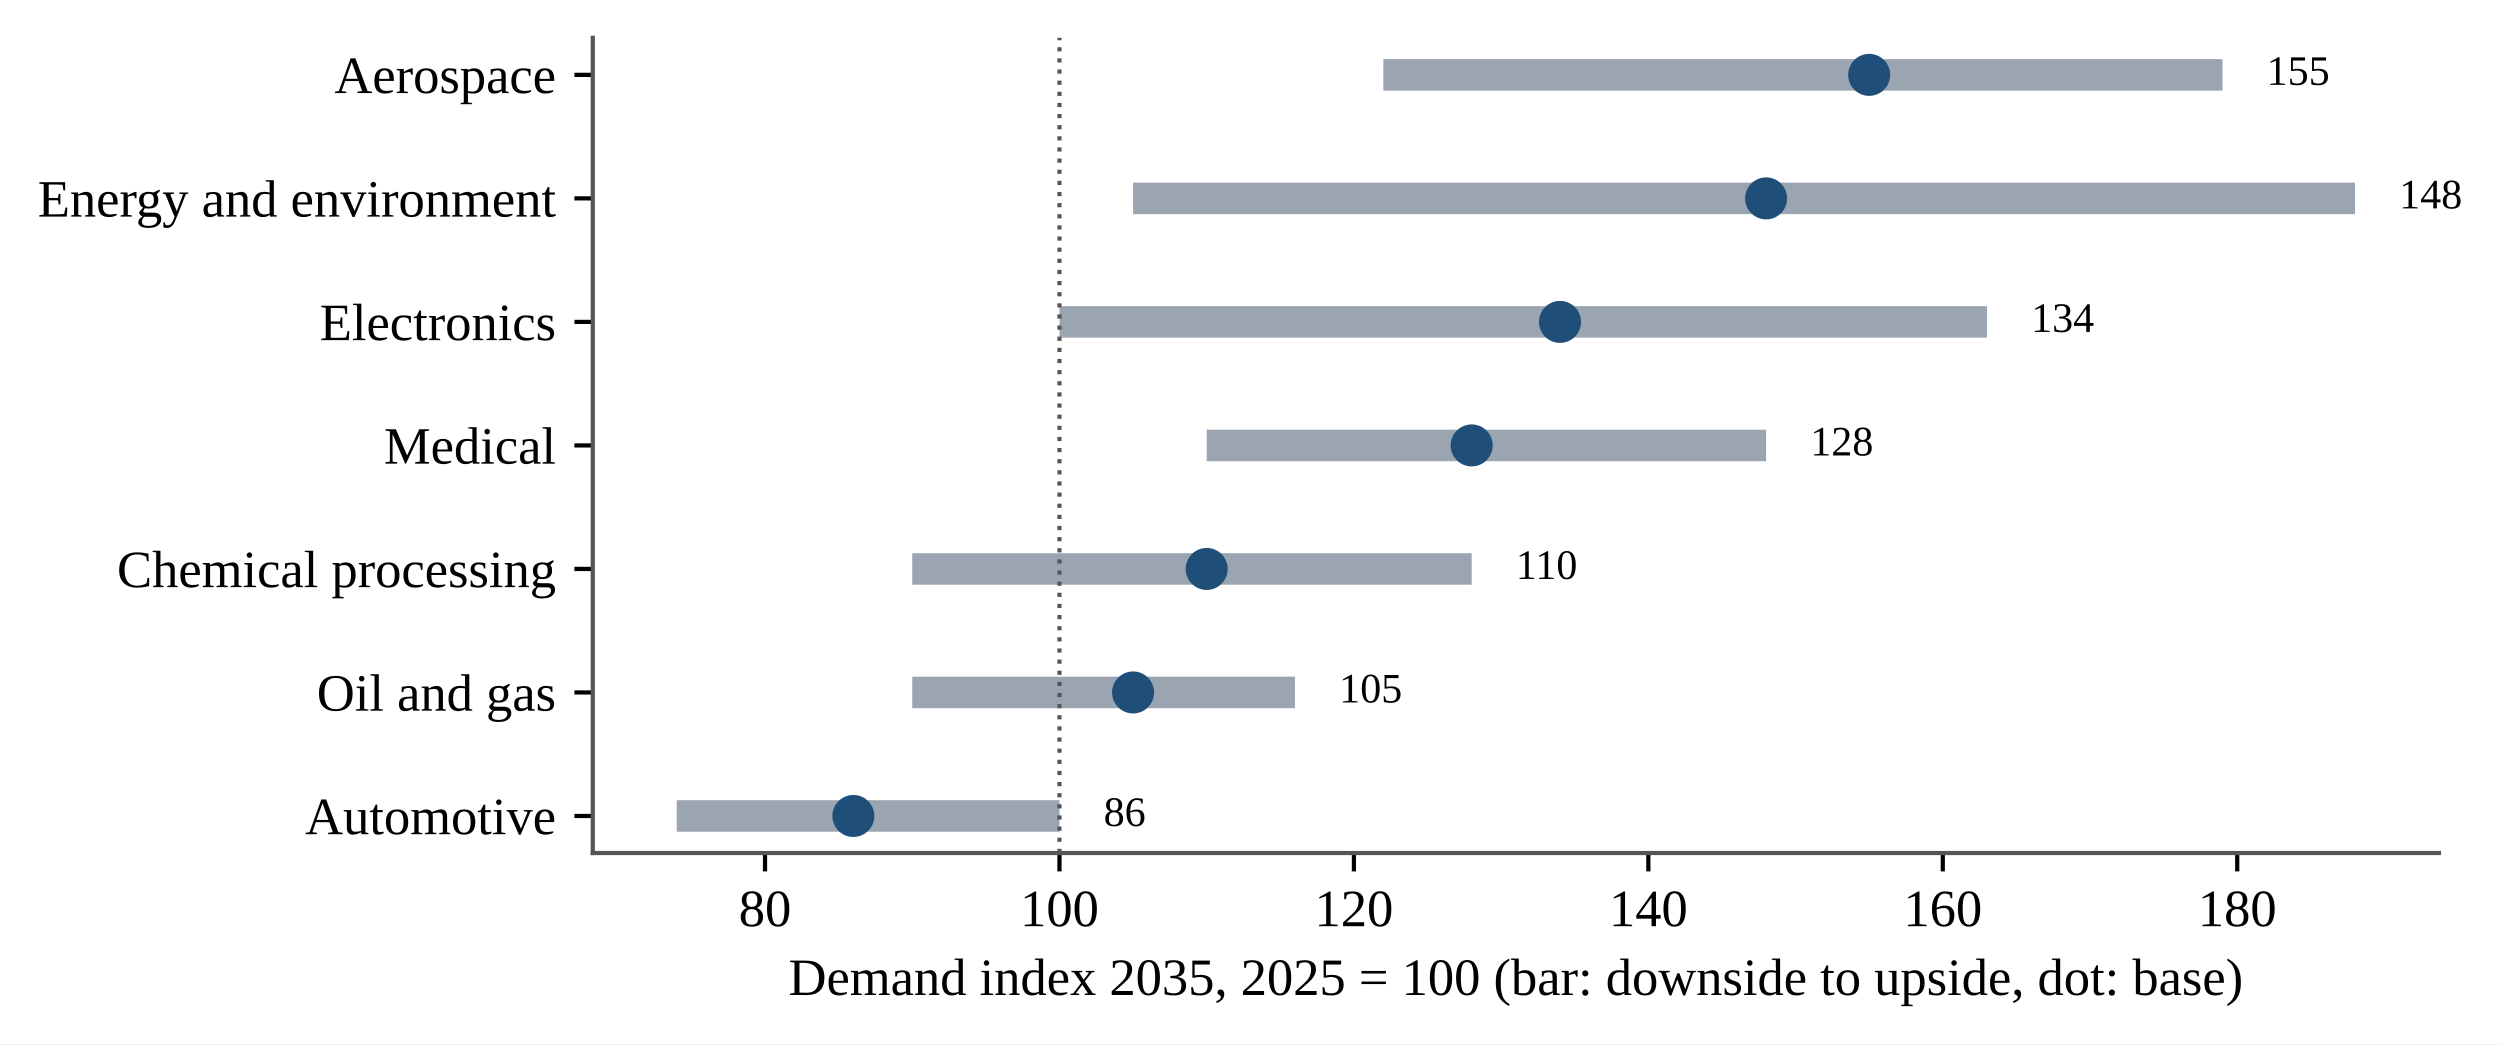
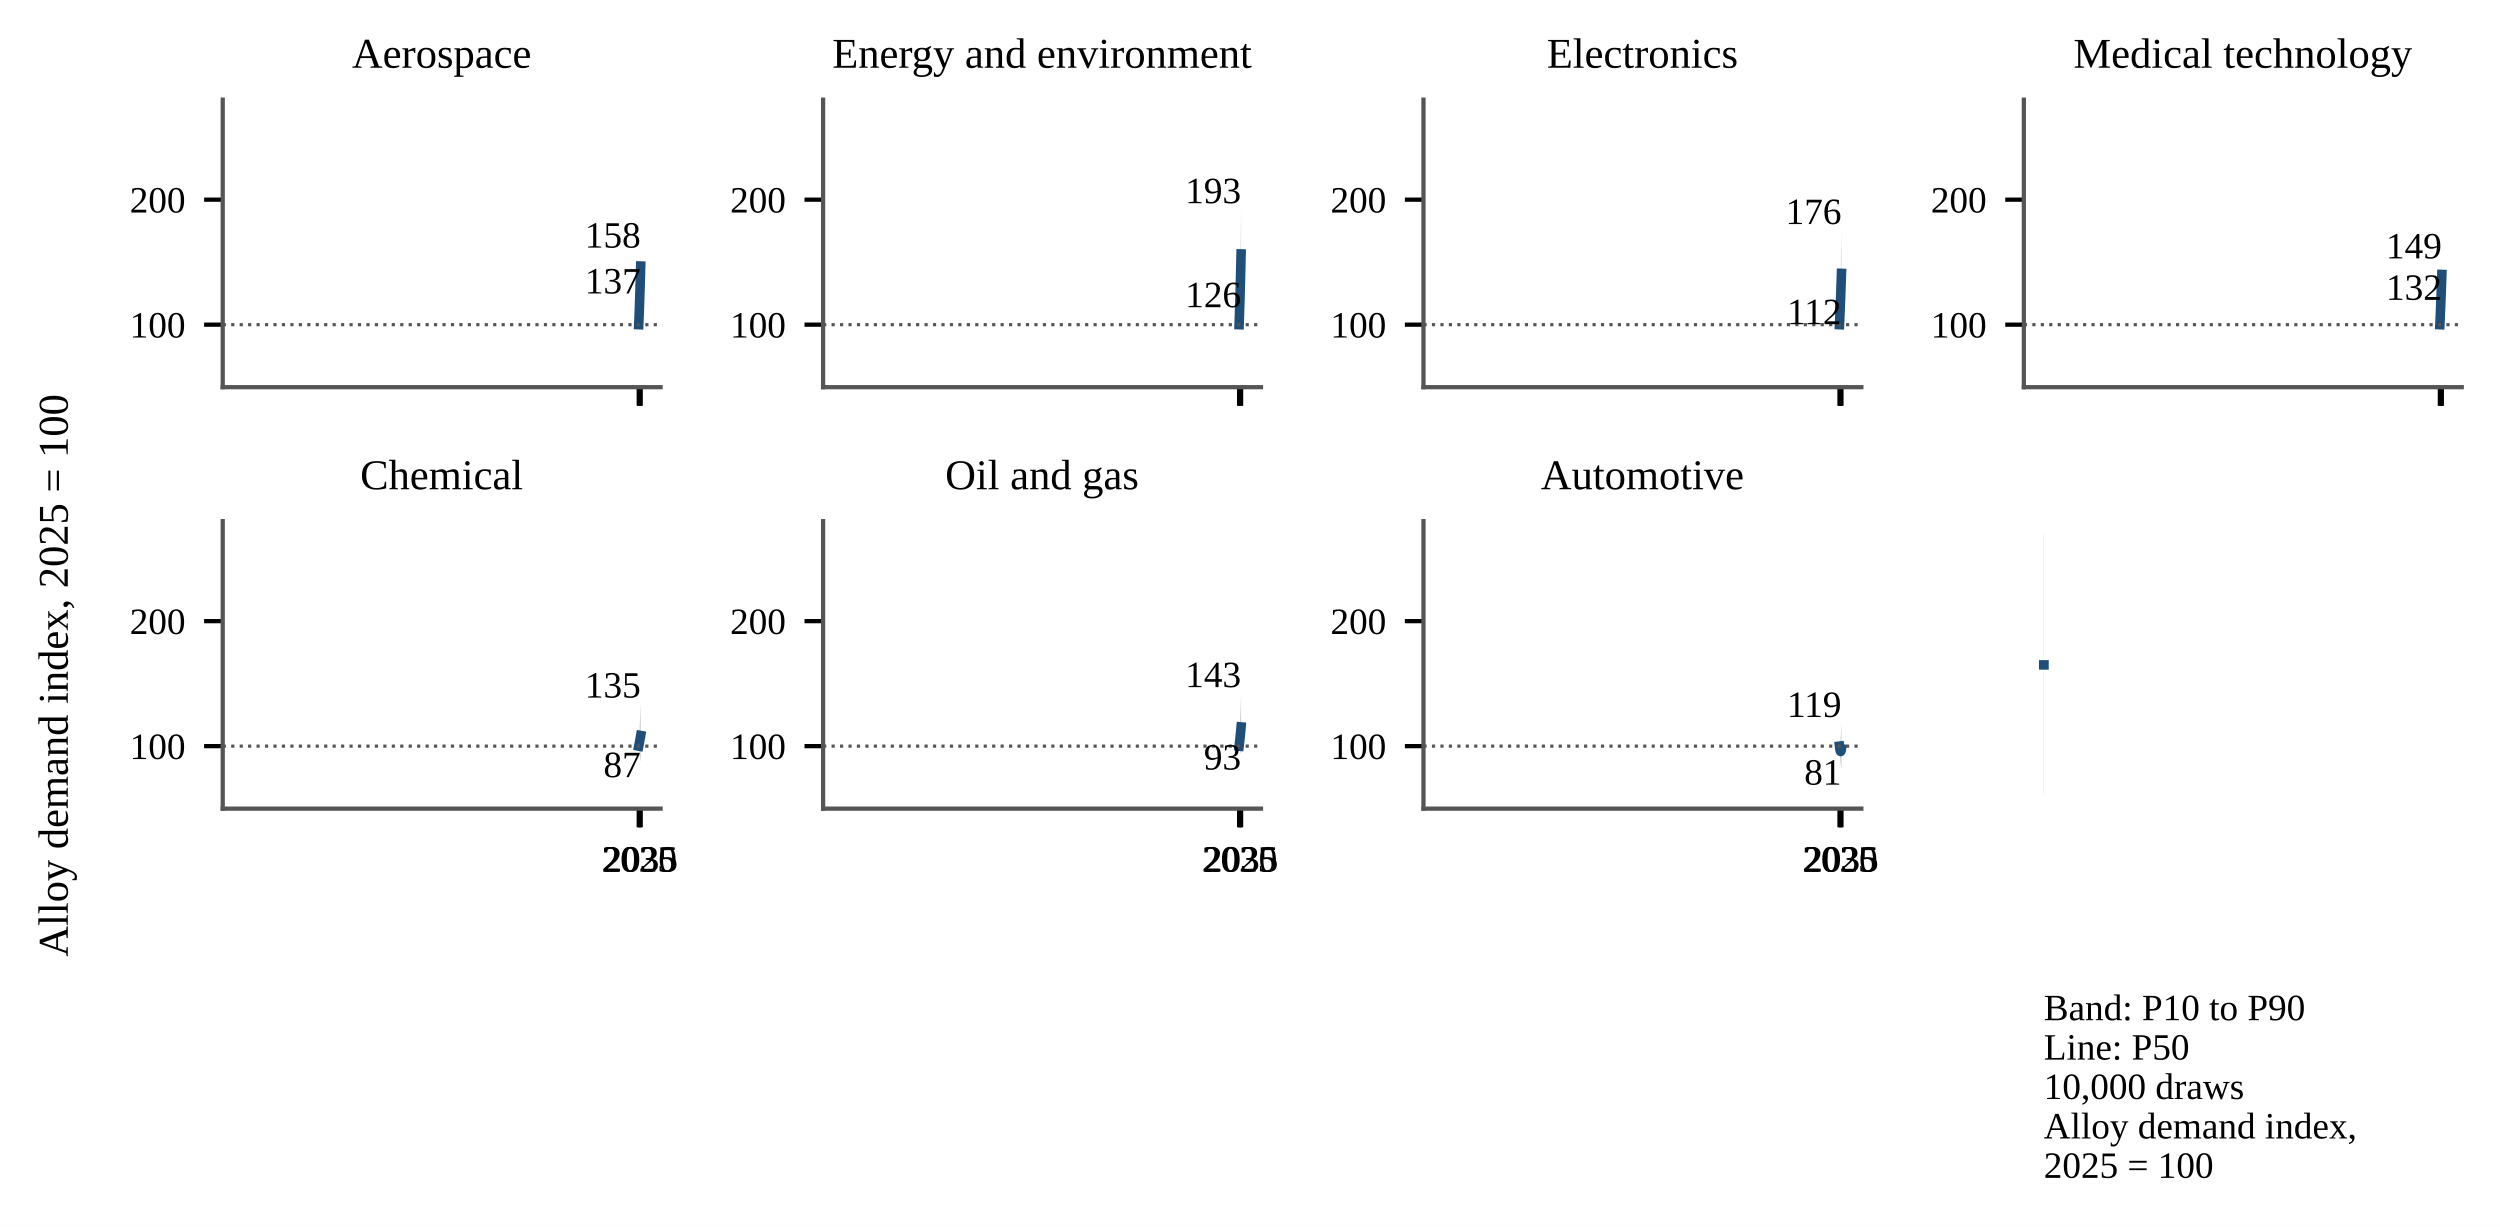
- <svg xmlns="http://www.w3.org/2000/svg" xmlns:xlink="http://www.w3.org/1999/xlink" width="476.048pt" height="198.821pt" viewBox="0 0 476.048 198.821" version="1.1">
+ <svg xmlns="http://www.w3.org/2000/svg" xmlns:xlink="http://www.w3.org/1999/xlink" width="470.376pt" height="230.85pt" viewBox="0 0 470.376 230.85" version="1.1">
  <defs>
    <style type="text/css">*{stroke-linejoin: round; stroke-linecap: butt}</style>
  </defs>
  <g id="figure_1">
    <g id="patch_1">
-       <path d="M 0 198.821  L 476.048 198.821  L 476.048 -0  L 0 -0  z " style="fill: #ffffff" />
+       <path d="M 0 230.85  L 470.376 230.85  L 470.376 0  L 0 0  z " style="fill: #ffffff" />
    </g>
    <g id="axes_1">
      <g id="patch_2">
-         <path d="M 112.877 162.432  L 464.417 162.432  L 464.417 7.2  L 112.877 7.2  z " style="fill: #ffffff" />
+         <path d="M 41.906 72.847  L 124.292 72.847  L 124.292 18.751  L 41.906 18.751  z " style="fill: #ffffff" />
+       </g>
+       <g id="FillBetweenPolyCollection_1">
+         <defs>
+           <path id="mf7477048a0" d="M 120.179 -169.763  L 120.179 -169.763  L 120.216 -170.51  L 120.253 -171.283  L 120.29 -172.081  L 120.327 -172.904  L 120.363 -173.755  L 120.4 -174.635  L 120.437 -175.544  L 120.474 -176.482  L 120.511 -177.453  L 120.547 -178.457  L 120.547 -183.319  L 120.547 -183.319  L 120.511 -181.66  L 120.474 -180.072  L 120.437 -178.562  L 120.4 -177.121  L 120.363 -175.746  L 120.327 -174.434  L 120.29 -173.183  L 120.253 -171.989  L 120.216 -170.85  L 120.179 -169.763  z " />
+         </defs>
+         <g clip-path="url(#pa600fa4d8e)">
+           <use xlink:href="#mf7477048a0" x="0" y="230.85" style="fill: #9aa5b1; fill-opacity: 0.6" />
+         </g>
      </g>
      <g id="matplotlib.axis_1">
        <g id="xtick_1">
          <g id="line2d_1">
            <defs>
-               <path id="mb50328c1dd" d="M 0 0  L 0 3.5  " style="stroke: #000000; stroke-width: 0.8" />
+               <path id="me3da897712" d="M 0 0  L 0 3.5  " style="stroke: #000000; stroke-width: 0.8" />
            </defs>
            <g>
-               <use xlink:href="#mb50328c1dd" x="145.676" y="162.432" style="stroke: #000000; stroke-width: 0.8" />
-             </g>
-           </g>
-           <g id="text_1">
-             <text style="font-size: 10px; font-family: 'Liberation Serif'; text-anchor: middle" x="145.676" y="176.366" transform="rotate(-0 145.6757 176.3656)">80</text>
+               <use xlink:href="#me3da897712" x="120.179" y="72.847" style="stroke: #000000; stroke-width: 0.8" />
+             </g>
          </g>
        </g>
        <g id="xtick_2">
          <g id="line2d_2">
            <g>
-               <use xlink:href="#mb50328c1dd" x="201.743" y="162.432" style="stroke: #000000; stroke-width: 0.8" />
-             </g>
-           </g>
-           <g id="text_2">
-             <text style="font-size: 10px; font-family: 'Liberation Serif'; text-anchor: middle" x="201.743" y="176.366" transform="rotate(-0 201.7427 176.3656)">100</text>
+               <use xlink:href="#me3da897712" x="120.363" y="72.847" style="stroke: #000000; stroke-width: 0.8" />
+             </g>
          </g>
        </g>
        <g id="xtick_3">
          <g id="line2d_3">
            <g>
-               <use xlink:href="#mb50328c1dd" x="257.81" y="162.432" style="stroke: #000000; stroke-width: 0.8" />
-             </g>
-           </g>
-           <g id="text_3">
-             <text style="font-size: 10px; font-family: 'Liberation Serif'; text-anchor: middle" x="257.81" y="176.366" transform="rotate(-0 257.8097 176.3656)">120</text>
-           </g>
-         </g>
-         <g id="xtick_4">
-           <g id="line2d_4">
-             <g>
-               <use xlink:href="#mb50328c1dd" x="313.877" y="162.432" style="stroke: #000000; stroke-width: 0.8" />
-             </g>
-           </g>
-           <g id="text_4">
-             <text style="font-size: 10px; font-family: 'Liberation Serif'; text-anchor: middle" x="313.877" y="176.366" transform="rotate(-0 313.8767 176.3656)">140</text>
-           </g>
-         </g>
-         <g id="xtick_5">
-           <g id="line2d_5">
-             <g>
-               <use xlink:href="#mb50328c1dd" x="369.944" y="162.432" style="stroke: #000000; stroke-width: 0.8" />
-             </g>
-           </g>
-           <g id="text_5">
-             <text style="font-size: 10px; font-family: 'Liberation Serif'; text-anchor: middle" x="369.944" y="176.366" transform="rotate(-0 369.9437 176.3656)">160</text>
-           </g>
-         </g>
-         <g id="xtick_6">
-           <g id="line2d_6">
-             <g>
-               <use xlink:href="#mb50328c1dd" x="426.011" y="162.432" style="stroke: #000000; stroke-width: 0.8" />
-             </g>
-           </g>
-           <g id="text_6">
-             <text style="font-size: 10px; font-family: 'Liberation Serif'; text-anchor: middle" x="426.011" y="176.366" transform="rotate(-0 426.0107 176.3656)">180</text>
-           </g>
-         </g>
-         <g id="text_7">
-           <text style="font-size: 10px; font-family: 'Liberation Serif'; text-anchor: middle" x="288.647" y="189.463" transform="rotate(-0 288.6466 189.4629)">Demand index 2035, 2025 = 100 (bar: downside to upside, dot: base)</text>
+               <use xlink:href="#me3da897712" x="120.547" y="72.847" style="stroke: #000000; stroke-width: 0.8" />
+             </g>
+           </g>
        </g>
      </g>
      <g id="matplotlib.axis_2">
        <g id="ytick_1">
-           <g id="line2d_7">
+           <g id="line2d_4">
            <defs>
-               <path id="mdd1b3d9594" d="M 0 0  L -3.5 0  " style="stroke: #000000; stroke-width: 0.8" />
+               <path id="mfaf6cc7d54" d="M 0 0  L -3.5 0  " style="stroke: #000000; stroke-width: 0.8" />
            </defs>
            <g>
-               <use xlink:href="#mdd1b3d9594" x="112.877" y="155.376" style="stroke: #000000; stroke-width: 0.8" />
-             </g>
-           </g>
-           <g id="text_8">
-             <text style="font-size: 10px; font-family: 'Liberation Serif'; text-anchor: end" x="105.877" y="158.843" transform="rotate(-0 105.8766 158.8428)">Automotive</text>
+               <use xlink:href="#mfaf6cc7d54" x="41.906" y="61.087" style="stroke: #000000; stroke-width: 0.8" />
+             </g>
+           </g>
+           <g id="text_1">
+             <text style="font-size: 7px; font-family: 'Liberation Serif'; text-anchor: end" x="34.906" y="63.513" transform="rotate(-0 34.90569 63.51343)">100</text>
          </g>
        </g>
        <g id="ytick_2">
+           <g id="line2d_5">
+             <g>
+               <use xlink:href="#mfaf6cc7d54" x="41.906" y="37.567" style="stroke: #000000; stroke-width: 0.8" />
+             </g>
+           </g>
+           <g id="text_2">
+             <text style="font-size: 7px; font-family: 'Liberation Serif'; text-anchor: end" x="34.906" y="39.994" transform="rotate(-0 34.90569 39.99375)">200</text>
+           </g>
+         </g>
+       </g>
+       <g id="line2d_6">
+         <path d="M 120.179 61.087  L 120.216 60.17  L 120.253 59.216  L 120.29 58.224  L 120.327 57.191  L 120.363 56.117  L 120.4 54.999  L 120.437 53.836  L 120.474 52.627  L 120.511 51.367  L 120.547 50.057  " clip-path="url(#pa600fa4d8e)" style="fill: none; stroke: #1f4e79; stroke-width: 1.8; stroke-linecap: square" />
+       </g>
+       <g id="line2d_7">
+         <path d="M 41.906 61.087  L 124.292 61.087  " clip-path="url(#pa600fa4d8e)" style="fill: none; stroke-dasharray: 0.6,0.99; stroke-dashoffset: 0; stroke: #555555; stroke-width: 0.6" />
+       </g>
+       <g id="patch_3">
+         <path d="M 41.906 72.847  L 41.906 18.751  " style="fill: none; stroke: #555555; stroke-width: 0.8; stroke-linejoin: miter; stroke-linecap: square" />
+       </g>
+       <g id="patch_4">
+         <path d="M 41.906 72.847  L 124.292 72.847  " style="fill: none; stroke: #555555; stroke-width: 0.8; stroke-linejoin: miter; stroke-linecap: square" />
+       </g>
+       <g id="text_3">
+         <text style="font-size: 7px; font-family: 'Liberation Serif'; text-anchor: end" x="120.547" y="46.59" transform="rotate(-0 120.5475 46.58958)">158</text>
+       </g>
+       <g id="text_4">
+         <text style="font-size: 7px; font-family: 'Liberation Serif'; text-anchor: end" x="120.547" y="55.215" transform="rotate(-0 120.5475 55.21538)">137</text>
+       </g>
+       <g id="text_5">
+         <text style="font-size: 8px; font-family: 'Liberation Serif'; text-anchor: middle" x="83.099" y="12.751" transform="rotate(-0 83.09899 12.75125)">Aerospace</text>
+       </g>
+     </g>
+     <g id="axes_2">
+       <g id="patch_5">
+         <path d="M 154.867 72.847  L 237.254 72.847  L 237.254 18.751  L 154.867 18.751  z " style="fill: #ffffff" />
+       </g>
+       <g id="FillBetweenPolyCollection_2">
+         <defs>
+           <path id="m08099cf3ae" d="M 233.141 -169.763  L 233.141 -169.763  L 233.177 -170.304  L 233.214 -170.858  L 233.251 -171.428  L 233.288 -172.013  L 233.325 -172.616  L 233.361 -173.237  L 233.398 -173.872  L 233.435 -174.523  L 233.472 -175.189  L 233.509 -175.872  L 233.509 -191.677  L 233.509 -191.677  L 233.472 -188.76  L 233.435 -186.03  L 233.398 -183.485  L 233.361 -181.107  L 233.325 -178.885  L 233.288 -176.803  L 233.251 -174.86  L 233.214 -173.046  L 233.177 -171.349  L 233.141 -169.763  z " />
+         </defs>
+         <g clip-path="url(#p6da03e7993)">
+           <use xlink:href="#m08099cf3ae" x="0" y="230.85" style="fill: #9aa5b1; fill-opacity: 0.6" />
+         </g>
+       </g>
+       <g id="matplotlib.axis_3">
+         <g id="xtick_4">
          <g id="line2d_8">
            <g>
-               <use xlink:href="#mdd1b3d9594" x="112.877" y="131.856" style="stroke: #000000; stroke-width: 0.8" />
-             </g>
-           </g>
-           <g id="text_9">
-             <text style="font-size: 10px; font-family: 'Liberation Serif'; text-anchor: end" x="105.877" y="135.326" transform="rotate(-0 105.8766 135.3255)">Oil and gas</text>
-           </g>
-         </g>
+               <use xlink:href="#me3da897712" x="233.141" y="72.847" style="stroke: #000000; stroke-width: 0.8" />
+             </g>
+           </g>
+         </g>
+         <g id="xtick_5">
+           <g id="line2d_9">
+             <g>
+               <use xlink:href="#me3da897712" x="233.325" y="72.847" style="stroke: #000000; stroke-width: 0.8" />
+             </g>
+           </g>
+         </g>
+         <g id="xtick_6">
+           <g id="line2d_10">
+             <g>
+               <use xlink:href="#me3da897712" x="233.509" y="72.847" style="stroke: #000000; stroke-width: 0.8" />
+             </g>
+           </g>
+         </g>
+       </g>
+       <g id="matplotlib.axis_4">
        <g id="ytick_3">
-           <g id="line2d_9">
-             <g>
-               <use xlink:href="#mdd1b3d9594" x="112.877" y="108.336" style="stroke: #000000; stroke-width: 0.8" />
-             </g>
-           </g>
-           <g id="text_10">
-             <text style="font-size: 10px; font-family: 'Liberation Serif'; text-anchor: end" x="105.877" y="111.806" transform="rotate(-0 105.8766 111.8055)">Chemical processing</text>
+           <g id="line2d_11">
+             <g>
+               <use xlink:href="#mfaf6cc7d54" x="154.867" y="61.087" style="stroke: #000000; stroke-width: 0.8" />
+             </g>
+           </g>
+           <g id="text_6">
+             <text style="font-size: 7px; font-family: 'Liberation Serif'; text-anchor: end" x="147.867" y="63.513" transform="rotate(-0 147.8669 63.51343)">100</text>
          </g>
        </g>
        <g id="ytick_4">
-           <g id="line2d_10">
-             <g>
-               <use xlink:href="#mdd1b3d9594" x="112.877" y="84.816" style="stroke: #000000; stroke-width: 0.8" />
+           <g id="line2d_12">
+             <g>
+               <use xlink:href="#mfaf6cc7d54" x="154.867" y="37.567" style="stroke: #000000; stroke-width: 0.8" />
+             </g>
+           </g>
+           <g id="text_7">
+             <text style="font-size: 7px; font-family: 'Liberation Serif'; text-anchor: end" x="147.867" y="39.994" transform="rotate(-0 147.8669 39.99375)">200</text>
+           </g>
+         </g>
+       </g>
+       <g id="line2d_13">
+         <path d="M 233.141 61.087  L 233.177 60.02  L 233.214 58.902  L 233.251 57.729  L 233.288 56.502  L 233.325 55.213  L 233.361 53.864  L 233.398 52.448  L 233.435 50.964  L 233.472 49.411  L 233.509 47.781  " clip-path="url(#p6da03e7993)" style="fill: none; stroke: #1f4e79; stroke-width: 1.8; stroke-linecap: square" />
+       </g>
+       <g id="line2d_14">
+         <path d="M 154.867 61.087  L 237.254 61.087  " clip-path="url(#p6da03e7993)" style="fill: none; stroke-dasharray: 0.6,0.99; stroke-dashoffset: 0; stroke: #555555; stroke-width: 0.6" />
+       </g>
+       <g id="patch_6">
+         <path d="M 154.867 72.847  L 154.867 18.751  " style="fill: none; stroke: #555555; stroke-width: 0.8; stroke-linejoin: miter; stroke-linecap: square" />
+       </g>
+       <g id="patch_7">
+         <path d="M 154.867 72.847  L 237.254 72.847  " style="fill: none; stroke: #555555; stroke-width: 0.8; stroke-linejoin: miter; stroke-linecap: square" />
+       </g>
+       <g id="text_8">
+         <text style="font-size: 7px; font-family: 'Liberation Serif'; text-anchor: end" x="233.509" y="38.232" transform="rotate(-0 233.5087 38.23207)">193</text>
+       </g>
+       <g id="text_9">
+         <text style="font-size: 7px; font-family: 'Liberation Serif'; text-anchor: end" x="233.509" y="57.801" transform="rotate(-0 233.5087 57.80054)">126</text>
+       </g>
+       <g id="text_10">
+         <text style="font-size: 8px; font-family: 'Liberation Serif'; text-anchor: middle" x="196.06" y="12.751" transform="rotate(-0 196.0602 12.75125)">Energy and environment</text>
+       </g>
+     </g>
+     <g id="axes_3">
+       <g id="patch_8">
+         <path d="M 267.828 72.847  L 350.215 72.847  L 350.215 18.751  L 267.828 18.751  z " style="fill: #ffffff" />
+       </g>
+       <g id="FillBetweenPolyCollection_3">
+         <defs>
+           <path id="m4ef58d4596" d="M 346.102 -169.763  L 346.102 -169.763  L 346.139 -170.033  L 346.175 -170.306  L 346.212 -170.585  L 346.249 -170.867  L 346.286 -171.156  L 346.323 -171.45  L 346.36 -171.748  L 346.396 -172.055  L 346.433 -172.363  L 346.47 -172.68  L 346.47 -187.751  L 346.47 -187.751  L 346.433 -185.448  L 346.396 -183.278  L 346.36 -181.226  L 346.323 -179.291  L 346.286 -177.466  L 346.249 -175.743  L 346.212 -174.117  L 346.175 -172.581  L 346.139 -171.132  L 346.102 -169.763  z " />
+         </defs>
+         <g clip-path="url(#p56ee54d7c0)">
+           <use xlink:href="#m4ef58d4596" x="0" y="230.85" style="fill: #9aa5b1; fill-opacity: 0.6" />
+         </g>
+       </g>
+       <g id="matplotlib.axis_5">
+         <g id="xtick_7">
+           <g id="line2d_15">
+             <g>
+               <use xlink:href="#me3da897712" x="346.102" y="72.847" style="stroke: #000000; stroke-width: 0.8" />
+             </g>
+           </g>
+         </g>
+         <g id="xtick_8">
+           <g id="line2d_16">
+             <g>
+               <use xlink:href="#me3da897712" x="346.286" y="72.847" style="stroke: #000000; stroke-width: 0.8" />
+             </g>
+           </g>
+         </g>
+         <g id="xtick_9">
+           <g id="line2d_17">
+             <g>
+               <use xlink:href="#me3da897712" x="346.47" y="72.847" style="stroke: #000000; stroke-width: 0.8" />
+             </g>
+           </g>
+         </g>
+       </g>
+       <g id="matplotlib.axis_6">
+         <g id="ytick_5">
+           <g id="line2d_18">
+             <g>
+               <use xlink:href="#mfaf6cc7d54" x="267.828" y="61.087" style="stroke: #000000; stroke-width: 0.8" />
            </g>
          </g>
          <g id="text_11">
-             <text style="font-size: 10px; font-family: 'Liberation Serif'; text-anchor: end" x="105.877" y="88.286" transform="rotate(-0 105.8766 88.28553)">Medical</text>
-           </g>
-         </g>
-         <g id="ytick_5">
-           <g id="line2d_11">
-             <g>
-               <use xlink:href="#mdd1b3d9594" x="112.877" y="61.296" style="stroke: #000000; stroke-width: 0.8" />
+             <text style="font-size: 7px; font-family: 'Liberation Serif'; text-anchor: end" x="260.828" y="63.513" transform="rotate(-0 260.8282 63.51343)">100</text>
+           </g>
+         </g>
+         <g id="ytick_6">
+           <g id="line2d_19">
+             <g>
+               <use xlink:href="#mfaf6cc7d54" x="267.828" y="37.567" style="stroke: #000000; stroke-width: 0.8" />
            </g>
          </g>
          <g id="text_12">
-             <text style="font-size: 10px; font-family: 'Liberation Serif'; text-anchor: end" x="105.877" y="64.766" transform="rotate(-0 105.8766 64.76553)">Electronics</text>
-           </g>
-         </g>
-         <g id="ytick_6">
-           <g id="line2d_12">
-             <g>
-               <use xlink:href="#mdd1b3d9594" x="112.877" y="37.776" style="stroke: #000000; stroke-width: 0.8" />
-             </g>
-           </g>
-           <g id="text_13">
-             <text style="font-size: 10px; font-family: 'Liberation Serif'; text-anchor: end" x="105.877" y="41.246" transform="rotate(-0 105.8766 41.24553)">Energy and environment</text>
-           </g>
-         </g>
+             <text style="font-size: 7px; font-family: 'Liberation Serif'; text-anchor: end" x="260.828" y="39.994" transform="rotate(-0 260.8282 39.99375)">200</text>
+           </g>
+         </g>
+       </g>
+       <g id="line2d_20">
+         <path d="M 346.102 61.087  L 346.139 60.272  L 346.175 59.426  L 346.212 58.551  L 346.249 57.642  L 346.286 56.7  L 346.323 55.724  L 346.36 54.712  L 346.396 53.66  L 346.433 52.571  L 346.47 51.437  " clip-path="url(#p56ee54d7c0)" style="fill: none; stroke: #1f4e79; stroke-width: 1.8; stroke-linecap: square" />
+       </g>
+       <g id="line2d_21">
+         <path d="M 267.828 61.087  L 350.215 61.087  " clip-path="url(#p56ee54d7c0)" style="fill: none; stroke-dasharray: 0.6,0.99; stroke-dashoffset: 0; stroke: #555555; stroke-width: 0.6" />
+       </g>
+       <g id="patch_9">
+         <path d="M 267.828 72.847  L 267.828 18.751  " style="fill: none; stroke: #555555; stroke-width: 0.8; stroke-linejoin: miter; stroke-linecap: square" />
+       </g>
+       <g id="patch_10">
+         <path d="M 267.828 72.847  L 350.215 72.847  " style="fill: none; stroke: #555555; stroke-width: 0.8; stroke-linejoin: miter; stroke-linecap: square" />
+       </g>
+       <g id="text_13">
+         <text style="font-size: 7px; font-family: 'Liberation Serif'; text-anchor: end" x="346.47" y="42.158" transform="rotate(-0 346.4699 42.15834)">176</text>
+       </g>
+       <g id="text_14">
+         <text style="font-size: 7px; font-family: 'Liberation Serif'; text-anchor: end" x="346.47" y="60.993" transform="rotate(-0 346.4699 60.99261)">112</text>
+       </g>
+       <g id="text_15">
+         <text style="font-size: 8px; font-family: 'Liberation Serif'; text-anchor: middle" x="309.021" y="12.751" transform="rotate(-0 309.0215 12.75125)">Electronics</text>
+       </g>
+     </g>
+     <g id="axes_4">
+       <g id="patch_11">
+         <path d="M 380.789 72.847  L 463.176 72.847  L 463.176 18.751  L 380.789 18.751  z " style="fill: #ffffff" />
+       </g>
+       <g id="FillBetweenPolyCollection_4">
+         <defs>
+           <path id="mc82d198168" d="M 459.063 -169.763  L 459.063 -169.763  L 459.1 -170.422  L 459.137 -171.099  L 459.174 -171.795  L 459.21 -172.511  L 459.247 -173.249  L 459.284 -174.007  L 459.321 -174.785  L 459.358 -175.586  L 459.394 -176.409  L 459.431 -177.256  L 459.431 -181.286  L 459.431 -181.286  L 459.394 -179.915  L 459.358 -178.598  L 459.321 -177.333  L 459.284 -176.118  L 459.247 -174.949  L 459.21 -173.827  L 459.174 -172.749  L 459.137 -171.714  L 459.1 -170.719  L 459.063 -169.763  z " />
+         </defs>
+         <g clip-path="url(#pb982bbf5e0)">
+           <use xlink:href="#mc82d198168" x="0" y="230.85" style="fill: #9aa5b1; fill-opacity: 0.6" />
+         </g>
+       </g>
+       <g id="matplotlib.axis_7">
+         <g id="xtick_10">
+           <g id="line2d_22">
+             <g>
+               <use xlink:href="#me3da897712" x="459.063" y="72.847" style="stroke: #000000; stroke-width: 0.8" />
+             </g>
+           </g>
+         </g>
+         <g id="xtick_11">
+           <g id="line2d_23">
+             <g>
+               <use xlink:href="#me3da897712" x="459.247" y="72.847" style="stroke: #000000; stroke-width: 0.8" />
+             </g>
+           </g>
+         </g>
+         <g id="xtick_12">
+           <g id="line2d_24">
+             <g>
+               <use xlink:href="#me3da897712" x="459.431" y="72.847" style="stroke: #000000; stroke-width: 0.8" />
+             </g>
+           </g>
+         </g>
+       </g>
+       <g id="matplotlib.axis_8">
        <g id="ytick_7">
-           <g id="line2d_13">
-             <g>
-               <use xlink:href="#mdd1b3d9594" x="112.877" y="14.256" style="stroke: #000000; stroke-width: 0.8" />
-             </g>
-           </g>
-           <g id="text_14">
-             <text style="font-size: 10px; font-family: 'Liberation Serif'; text-anchor: end" x="105.877" y="17.723" transform="rotate(-0 105.8766 17.7228)">Aerospace</text>
-           </g>
-         </g>
-       </g>
-       <g id="line2d_14">
-         <path d="M 128.856 155.376  L 201.743 155.376  " clip-path="url(#pda53f7de0c)" style="fill: none; stroke: #9aa5b1; stroke-width: 6" />
-       </g>
-       <g id="line2d_15">
-         <defs>
-           <path id="m0ce96f51ea" d="M 0 3.5  C 0.928 3.5 1.819 3.131 2.475 2.475  C 3.131 1.819 3.5 0.928 3.5 0  C 3.5 -0.928 3.131 -1.819 2.475 -2.475  C 1.819 -3.131 0.928 -3.5 0 -3.5  C -0.928 -3.5 -1.819 -3.131 -2.475 -2.475  C -3.131 -1.819 -3.5 -0.928 -3.5 0  C -3.5 0.928 -3.131 1.819 -2.475 2.475  C -1.819 3.131 -0.928 3.5 0 3.5  z " style="stroke: #1f4e79" />
-         </defs>
-         <g clip-path="url(#pda53f7de0c)">
-           <use xlink:href="#m0ce96f51ea" x="162.496" y="155.376" style="fill: #1f4e79; stroke: #1f4e79" />
-         </g>
-       </g>
-       <g id="line2d_16">
-         <path d="M 173.709 131.856  L 246.596 131.856  " clip-path="url(#pda53f7de0c)" style="fill: none; stroke: #9aa5b1; stroke-width: 6" />
-       </g>
-       <g id="line2d_17">
-         <g clip-path="url(#pda53f7de0c)">
-           <use xlink:href="#m0ce96f51ea" x="215.759" y="131.856" style="fill: #1f4e79; stroke: #1f4e79" />
-         </g>
-       </g>
-       <g id="line2d_18">
-         <path d="M 173.709 108.336  L 280.237 108.336  " clip-path="url(#pda53f7de0c)" style="fill: none; stroke: #9aa5b1; stroke-width: 6" />
-       </g>
-       <g id="line2d_19">
-         <g clip-path="url(#pda53f7de0c)">
-           <use xlink:href="#m0ce96f51ea" x="229.776" y="108.336" style="fill: #1f4e79; stroke: #1f4e79" />
-         </g>
-       </g>
-       <g id="line2d_20">
-         <path d="M 229.776 84.816  L 336.303 84.816  " clip-path="url(#pda53f7de0c)" style="fill: none; stroke: #9aa5b1; stroke-width: 6" />
-       </g>
-       <g id="line2d_21">
-         <g clip-path="url(#pda53f7de0c)">
-           <use xlink:href="#m0ce96f51ea" x="280.237" y="84.816" style="fill: #1f4e79; stroke: #1f4e79" />
-         </g>
-       </g>
-       <g id="line2d_22">
-         <path d="M 201.743 61.296  L 378.354 61.296  " clip-path="url(#pda53f7de0c)" style="fill: none; stroke: #9aa5b1; stroke-width: 6" />
-       </g>
-       <g id="line2d_23">
-         <g clip-path="url(#pda53f7de0c)">
-           <use xlink:href="#m0ce96f51ea" x="297.057" y="61.296" style="fill: #1f4e79; stroke: #1f4e79" />
-         </g>
-       </g>
-       <g id="line2d_24">
-         <path d="M 215.759 37.776  L 448.437 37.776  " clip-path="url(#pda53f7de0c)" style="fill: none; stroke: #9aa5b1; stroke-width: 6" />
-       </g>
-       <g id="line2d_25">
-         <g clip-path="url(#pda53f7de0c)">
-           <use xlink:href="#m0ce96f51ea" x="336.303" y="37.776" style="fill: #1f4e79; stroke: #1f4e79" />
-         </g>
-       </g>
-       <g id="line2d_26">
-         <path d="M 263.416 14.256  L 423.207 14.256  " clip-path="url(#pda53f7de0c)" style="fill: none; stroke: #9aa5b1; stroke-width: 6" />
+           <g id="line2d_25">
+             <g>
+               <use xlink:href="#mfaf6cc7d54" x="380.789" y="61.087" style="stroke: #000000; stroke-width: 0.8" />
+             </g>
+           </g>
+           <g id="text_16">
+             <text style="font-size: 7px; font-family: 'Liberation Serif'; text-anchor: end" x="373.789" y="63.513" transform="rotate(-0 373.7894 63.51343)">100</text>
+           </g>
+         </g>
+         <g id="ytick_8">
+           <g id="line2d_26">
+             <g>
+               <use xlink:href="#mfaf6cc7d54" x="380.789" y="37.567" style="stroke: #000000; stroke-width: 0.8" />
+             </g>
+           </g>
+           <g id="text_17">
+             <text style="font-size: 7px; font-family: 'Liberation Serif'; text-anchor: end" x="373.789" y="39.994" transform="rotate(-0 373.7894 39.99375)">200</text>
+           </g>
+         </g>
      </g>
      <g id="line2d_27">
-         <g clip-path="url(#pda53f7de0c)">
-           <use xlink:href="#m0ce96f51ea" x="355.927" y="14.256" style="fill: #1f4e79; stroke: #1f4e79" />
-         </g>
+         <path d="M 459.063 61.087  L 459.1 60.28  L 459.137 59.446  L 459.174 58.582  L 459.21 57.689  L 459.247 56.765  L 459.284 55.809  L 459.321 54.82  L 459.358 53.796  L 459.394 52.735  L 459.431 51.638  " clip-path="url(#pb982bbf5e0)" style="fill: none; stroke: #1f4e79; stroke-width: 1.8; stroke-linecap: square" />
      </g>
      <g id="line2d_28">
-         <path d="M 201.743 162.432  L 201.743 7.2  " clip-path="url(#pda53f7de0c)" style="fill: none; stroke-dasharray: 0.8,1.32; stroke-dashoffset: 0; stroke: #555555; stroke-width: 0.8" />
-       </g>
-       <g id="patch_3">
-         <path d="M 112.877 162.432  L 112.877 7.2  " style="fill: none; stroke: #555555; stroke-width: 0.8; stroke-linejoin: miter; stroke-linecap: square" />
-       </g>
-       <g id="patch_4">
-         <path d="M 112.877 162.432  L 464.417 162.432  " style="fill: none; stroke: #555555; stroke-width: 0.8; stroke-linejoin: miter; stroke-linecap: square" />
-       </g>
-       <g id="text_15">
-         <text style="font-size: 8px; font-family: 'Liberation Serif'; text-anchor: start" x="210.153" y="157.286" transform="rotate(-0 210.1528 157.2862)">86</text>
-       </g>
-       <g id="text_16">
-         <text style="font-size: 8px; font-family: 'Liberation Serif'; text-anchor: start" x="255.006" y="133.766" transform="rotate(-0 255.0064 133.7662)">105</text>
-       </g>
-       <g id="text_17">
-         <text style="font-size: 8px; font-family: 'Liberation Serif'; text-anchor: start" x="288.647" y="110.246" transform="rotate(-0 288.6466 110.2462)">110</text>
+         <path d="M 380.789 61.087  L 463.176 61.087  " clip-path="url(#pb982bbf5e0)" style="fill: none; stroke-dasharray: 0.6,0.99; stroke-dashoffset: 0; stroke: #555555; stroke-width: 0.6" />
+       </g>
+       <g id="patch_12">
+         <path d="M 380.789 72.847  L 380.789 18.751  " style="fill: none; stroke: #555555; stroke-width: 0.8; stroke-linejoin: miter; stroke-linecap: square" />
+       </g>
+       <g id="patch_13">
+         <path d="M 380.789 72.847  L 463.176 72.847  " style="fill: none; stroke: #555555; stroke-width: 0.8; stroke-linejoin: miter; stroke-linecap: square" />
      </g>
      <g id="text_18">
-         <text style="font-size: 8px; font-family: 'Liberation Serif'; text-anchor: start" x="344.714" y="86.726" transform="rotate(-0 344.7135 86.72616)">128</text>
+         <text style="font-size: 7px; font-family: 'Liberation Serif'; text-anchor: end" x="459.431" y="48.622" transform="rotate(-0 459.4312 48.62248)">149</text>
      </g>
      <g id="text_19">
-         <text style="font-size: 8px; font-family: 'Liberation Serif'; text-anchor: start" x="386.764" y="63.206" transform="rotate(-0 386.7638 63.20616)">134</text>
+         <text style="font-size: 7px; font-family: 'Liberation Serif'; text-anchor: end" x="459.431" y="56.416" transform="rotate(-0 459.4312 56.41582)">132</text>
      </g>
      <g id="text_20">
-         <text style="font-size: 8px; font-family: 'Liberation Serif'; text-anchor: start" x="456.848" y="39.686" transform="rotate(-0 456.8475 39.68616)">148</text>
-       </g>
-       <g id="text_21">
-         <text style="font-size: 8px; font-family: 'Liberation Serif'; text-anchor: start" x="431.617" y="16.166" transform="rotate(-0 431.6174 16.16616)">155</text>
-       </g>
+         <text style="font-size: 8px; font-family: 'Liberation Serif'; text-anchor: middle" x="421.983" y="12.751" transform="rotate(-0 421.9827 12.75125)">Medical technology</text>
+       </g>
+     </g>
+     <g id="axes_5">
+       <g id="patch_14">
+         <path d="M 41.906 152.146  L 124.292 152.146  L 124.292 98.051  L 41.906 98.051  z " style="fill: #ffffff" />
+       </g>
+       <g id="FillBetweenPolyCollection_5">
+         <defs>
+           <path id="m114abdd8e0" d="M 120.179 -90.463  L 120.179 -90.463  L 120.216 -90.143  L 120.253 -89.828  L 120.29 -89.516  L 120.327 -89.209  L 120.363 -88.906  L 120.4 -88.607  L 120.437 -88.312  L 120.474 -88.021  L 120.511 -87.734  L 120.547 -87.452  L 120.547 -98.658  L 120.547 -98.658  L 120.511 -97.724  L 120.474 -96.817  L 120.437 -95.938  L 120.4 -95.084  L 120.363 -94.255  L 120.327 -93.451  L 120.29 -92.67  L 120.253 -91.912  L 120.216 -91.177  L 120.179 -90.463  z " />
+         </defs>
+         <g clip-path="url(#pae330e5092)">
+           <use xlink:href="#m114abdd8e0" x="0" y="230.85" style="fill: #9aa5b1; fill-opacity: 0.6" />
+         </g>
+       </g>
+       <g id="matplotlib.axis_9">
+         <g id="xtick_13">
+           <g id="line2d_29">
+             <g>
+               <use xlink:href="#me3da897712" x="120.179" y="152.146" style="stroke: #000000; stroke-width: 0.8" />
+             </g>
+           </g>
+           <g id="text_21">
+             <text style="font-size: 7px; font-family: 'Liberation Serif'; text-anchor: middle" x="120.179" y="164" transform="rotate(-0 120.1794 163.9997)">2025</text>
+           </g>
+         </g>
+         <g id="xtick_14">
+           <g id="line2d_30">
+             <g>
+               <use xlink:href="#me3da897712" x="120.363" y="152.146" style="stroke: #000000; stroke-width: 0.8" />
+             </g>
+           </g>
+           <g id="text_22">
+             <text style="font-size: 7px; font-family: 'Liberation Serif'; text-anchor: middle" x="120.363" y="164" transform="rotate(-0 120.3634 163.9997)">2030</text>
+           </g>
+         </g>
+         <g id="xtick_15">
+           <g id="line2d_31">
+             <g>
+               <use xlink:href="#me3da897712" x="120.547" y="152.146" style="stroke: #000000; stroke-width: 0.8" />
+             </g>
+           </g>
+           <g id="text_23">
+             <text style="font-size: 7px; font-family: 'Liberation Serif'; text-anchor: middle" x="120.547" y="164" transform="rotate(-0 120.5475 163.9997)">2035</text>
+           </g>
+         </g>
+       </g>
+       <g id="matplotlib.axis_10">
+         <g id="ytick_9">
+           <g id="line2d_32">
+             <g>
+               <use xlink:href="#mfaf6cc7d54" x="41.906" y="140.386" style="stroke: #000000; stroke-width: 0.8" />
+             </g>
+           </g>
+           <g id="text_24">
+             <text style="font-size: 7px; font-family: 'Liberation Serif'; text-anchor: end" x="34.906" y="142.813" transform="rotate(-0 34.90569 142.8131)">100</text>
+           </g>
+         </g>
+         <g id="ytick_10">
+           <g id="line2d_33">
+             <g>
+               <use xlink:href="#mfaf6cc7d54" x="41.906" y="116.867" style="stroke: #000000; stroke-width: 0.8" />
+             </g>
+           </g>
+           <g id="text_25">
+             <text style="font-size: 7px; font-family: 'Liberation Serif'; text-anchor: end" x="34.906" y="119.293" transform="rotate(-0 34.90569 119.2934)">200</text>
+           </g>
+         </g>
+       </g>
+       <g id="line2d_34">
+         <path d="M 120.179 140.386  L 120.216 140.194  L 120.253 139.999  L 120.29 139.803  L 120.327 139.606  L 120.363 139.406  L 120.4 139.206  L 120.437 139.003  L 120.474 138.799  L 120.511 138.593  L 120.547 138.386  " clip-path="url(#pae330e5092)" style="fill: none; stroke: #1f4e79; stroke-width: 1.8; stroke-linecap: square" />
+       </g>
+       <g id="line2d_35">
+         <path d="M 41.906 140.386  L 124.292 140.386  " clip-path="url(#pae330e5092)" style="fill: none; stroke-dasharray: 0.6,0.99; stroke-dashoffset: 0; stroke: #555555; stroke-width: 0.6" />
+       </g>
+       <g id="patch_15">
+         <path d="M 41.906 152.146  L 41.906 98.051  " style="fill: none; stroke: #555555; stroke-width: 0.8; stroke-linejoin: miter; stroke-linecap: square" />
+       </g>
+       <g id="patch_16">
+         <path d="M 41.906 152.146  L 124.292 152.146  " style="fill: none; stroke: #555555; stroke-width: 0.8; stroke-linejoin: miter; stroke-linecap: square" />
+       </g>
+       <g id="text_26">
+         <text style="font-size: 7px; font-family: 'Liberation Serif'; text-anchor: end" x="120.547" y="131.251" transform="rotate(-0 120.5475 131.2511)">135</text>
+       </g>
+       <g id="text_27">
+         <text style="font-size: 7px; font-family: 'Liberation Serif'; text-anchor: end" x="120.547" y="146.221" transform="rotate(-0 120.5475 146.2206)">87</text>
+       </g>
+       <g id="text_28">
+         <text style="font-size: 8px; font-family: 'Liberation Serif'; text-anchor: middle" x="83.099" y="92.051" transform="rotate(-0 83.09899 92.05088)">Chemical</text>
+       </g>
+     </g>
+     <g id="axes_6">
+       <g id="patch_17">
+         <path d="M 154.867 152.146  L 237.254 152.146  L 237.254 98.051  L 154.867 98.051  z " style="fill: #ffffff" />
+       </g>
+       <g id="FillBetweenPolyCollection_6">
+         <defs>
+           <path id="m4830eb6930" d="M 233.141 -90.463  L 233.141 -90.463  L 233.177 -90.272  L 233.214 -90.089  L 233.251 -89.911  L 233.288 -89.744  L 233.325 -89.583  L 233.361 -89.424  L 233.398 -89.273  L 233.435 -89.134  L 233.472 -89  L 233.509 -88.881  L 233.509 -100.625  L 233.509 -100.625  L 233.472 -99.413  L 233.435 -98.242  L 233.398 -97.114  L 233.361 -96.042  L 233.325 -95.012  L 233.288 -94.019  L 233.251 -93.073  L 233.214 -92.166  L 233.177 -91.297  L 233.141 -90.463  z " />
+         </defs>
+         <g clip-path="url(#pc5daee67ea)">
+           <use xlink:href="#m4830eb6930" x="0" y="230.85" style="fill: #9aa5b1; fill-opacity: 0.6" />
+         </g>
+       </g>
+       <g id="matplotlib.axis_11">
+         <g id="xtick_16">
+           <g id="line2d_36">
+             <g>
+               <use xlink:href="#me3da897712" x="233.141" y="152.146" style="stroke: #000000; stroke-width: 0.8" />
+             </g>
+           </g>
+           <g id="text_29">
+             <text style="font-size: 7px; font-family: 'Liberation Serif'; text-anchor: middle" x="233.141" y="164" transform="rotate(-0 233.1406 163.9997)">2025</text>
+           </g>
+         </g>
+         <g id="xtick_17">
+           <g id="line2d_37">
+             <g>
+               <use xlink:href="#me3da897712" x="233.325" y="152.146" style="stroke: #000000; stroke-width: 0.8" />
+             </g>
+           </g>
+           <g id="text_30">
+             <text style="font-size: 7px; font-family: 'Liberation Serif'; text-anchor: middle" x="233.325" y="164" transform="rotate(-0 233.3247 163.9997)">2030</text>
+           </g>
+         </g>
+         <g id="xtick_18">
+           <g id="line2d_38">
+             <g>
+               <use xlink:href="#me3da897712" x="233.509" y="152.146" style="stroke: #000000; stroke-width: 0.8" />
+             </g>
+           </g>
+           <g id="text_31">
+             <text style="font-size: 7px; font-family: 'Liberation Serif'; text-anchor: middle" x="233.509" y="164" transform="rotate(-0 233.5087 163.9997)">2035</text>
+           </g>
+         </g>
+       </g>
+       <g id="matplotlib.axis_12">
+         <g id="ytick_11">
+           <g id="line2d_39">
+             <g>
+               <use xlink:href="#mfaf6cc7d54" x="154.867" y="140.386" style="stroke: #000000; stroke-width: 0.8" />
+             </g>
+           </g>
+           <g id="text_32">
+             <text style="font-size: 7px; font-family: 'Liberation Serif'; text-anchor: end" x="147.867" y="142.813" transform="rotate(-0 147.8669 142.8131)">100</text>
+           </g>
+         </g>
+         <g id="ytick_12">
+           <g id="line2d_40">
+             <g>
+               <use xlink:href="#mfaf6cc7d54" x="154.867" y="116.867" style="stroke: #000000; stroke-width: 0.8" />
+             </g>
+           </g>
+           <g id="text_33">
+             <text style="font-size: 7px; font-family: 'Liberation Serif'; text-anchor: end" x="147.867" y="119.293" transform="rotate(-0 147.8669 119.2934)">200</text>
+           </g>
+         </g>
+       </g>
+       <g id="line2d_41">
+         <path d="M 233.141 140.386  L 233.177 140.074  L 233.214 139.751  L 233.251 139.419  L 233.288 139.075  L 233.325 138.726  L 233.361 138.358  L 233.398 137.982  L 233.435 137.588  L 233.472 137.189  L 233.509 136.771  " clip-path="url(#pc5daee67ea)" style="fill: none; stroke: #1f4e79; stroke-width: 1.8; stroke-linecap: square" />
+       </g>
+       <g id="line2d_42">
+         <path d="M 154.867 140.386  L 237.254 140.386  " clip-path="url(#pc5daee67ea)" style="fill: none; stroke-dasharray: 0.6,0.99; stroke-dashoffset: 0; stroke: #555555; stroke-width: 0.6" />
+       </g>
+       <g id="patch_18">
+         <path d="M 154.867 152.146  L 154.867 98.051  " style="fill: none; stroke: #555555; stroke-width: 0.8; stroke-linejoin: miter; stroke-linecap: square" />
+       </g>
+       <g id="patch_19">
+         <path d="M 154.867 152.146  L 237.254 152.146  " style="fill: none; stroke: #555555; stroke-width: 0.8; stroke-linejoin: miter; stroke-linecap: square" />
+       </g>
+       <g id="text_34">
+         <text style="font-size: 7px; font-family: 'Liberation Serif'; text-anchor: end" x="233.509" y="129.284" transform="rotate(-0 233.5087 129.2839)">143</text>
+       </g>
+       <g id="text_35">
+         <text style="font-size: 7px; font-family: 'Liberation Serif'; text-anchor: end" x="233.509" y="144.792" transform="rotate(-0 233.5087 144.7915)">93</text>
+       </g>
+       <g id="text_36">
+         <text style="font-size: 8px; font-family: 'Liberation Serif'; text-anchor: middle" x="196.06" y="92.051" transform="rotate(-0 196.0602 92.05088)">Oil and gas</text>
+       </g>
+     </g>
+     <g id="axes_7">
+       <g id="patch_20">
+         <path d="M 267.828 152.146  L 350.215 152.146  L 350.215 98.051  L 267.828 98.051  z " style="fill: #ffffff" />
+       </g>
+       <g id="FillBetweenPolyCollection_7">
+         <defs>
+           <path id="m94e3fc62e3" d="M 346.102 -90.463  L 346.102 -90.463  L 346.139 -89.701  L 346.175 -89.019  L 346.212 -88.411  L 346.249 -87.889  L 346.286 -87.437  L 346.323 -87.037  L 346.36 -86.71  L 346.396 -86.45  L 346.433 -86.215  L 346.47 -86.037  L 346.47 -95.012  L 346.47 -95.012  L 346.433 -94.115  L 346.396 -93.362  L 346.36 -92.7  L 346.323 -92.155  L 346.286 -91.687  L 346.249 -91.306  L 346.212 -91.009  L 346.175 -90.776  L 346.139 -90.592  L 346.102 -90.463  z " />
+         </defs>
+         <g clip-path="url(#pdc1184bff5)">
+           <use xlink:href="#m94e3fc62e3" x="0" y="230.85" style="fill: #9aa5b1; fill-opacity: 0.6" />
+         </g>
+       </g>
+       <g id="matplotlib.axis_13">
+         <g id="xtick_19">
+           <g id="line2d_43">
+             <g>
+               <use xlink:href="#me3da897712" x="346.102" y="152.146" style="stroke: #000000; stroke-width: 0.8" />
+             </g>
+           </g>
+           <g id="text_37">
+             <text style="font-size: 7px; font-family: 'Liberation Serif'; text-anchor: middle" x="346.102" y="164" transform="rotate(-0 346.1019 163.9997)">2025</text>
+           </g>
+         </g>
+         <g id="xtick_20">
+           <g id="line2d_44">
+             <g>
+               <use xlink:href="#me3da897712" x="346.286" y="152.146" style="stroke: #000000; stroke-width: 0.8" />
+             </g>
+           </g>
+           <g id="text_38">
+             <text style="font-size: 7px; font-family: 'Liberation Serif'; text-anchor: middle" x="346.286" y="164" transform="rotate(-0 346.2859 163.9997)">2030</text>
+           </g>
+         </g>
+         <g id="xtick_21">
+           <g id="line2d_45">
+             <g>
+               <use xlink:href="#me3da897712" x="346.47" y="152.146" style="stroke: #000000; stroke-width: 0.8" />
+             </g>
+           </g>
+           <g id="text_39">
+             <text style="font-size: 7px; font-family: 'Liberation Serif'; text-anchor: middle" x="346.47" y="164" transform="rotate(-0 346.4699 163.9997)">2035</text>
+           </g>
+         </g>
+       </g>
+       <g id="matplotlib.axis_14">
+         <g id="ytick_13">
+           <g id="line2d_46">
+             <g>
+               <use xlink:href="#mfaf6cc7d54" x="267.828" y="140.386" style="stroke: #000000; stroke-width: 0.8" />
+             </g>
+           </g>
+           <g id="text_40">
+             <text style="font-size: 7px; font-family: 'Liberation Serif'; text-anchor: end" x="260.828" y="142.813" transform="rotate(-0 260.8282 142.8131)">100</text>
+           </g>
+         </g>
+         <g id="ytick_14">
+           <g id="line2d_47">
+             <g>
+               <use xlink:href="#mfaf6cc7d54" x="267.828" y="116.867" style="stroke: #000000; stroke-width: 0.8" />
+             </g>
+           </g>
+           <g id="text_41">
+             <text style="font-size: 7px; font-family: 'Liberation Serif'; text-anchor: end" x="260.828" y="119.293" transform="rotate(-0 260.8282 119.2934)">200</text>
+           </g>
+         </g>
+       </g>
+       <g id="line2d_48">
+         <path d="M 346.102 140.386  L 346.139 140.698  L 346.175 140.953  L 346.212 141.155  L 346.249 141.297  L 346.286 141.372  L 346.323 141.394  L 346.36 141.351  L 346.396 141.261  L 346.433 141.098  L 346.47 140.88  " clip-path="url(#pdc1184bff5)" style="fill: none; stroke: #1f4e79; stroke-width: 1.8; stroke-linecap: square" />
+       </g>
+       <g id="line2d_49">
+         <path d="M 267.828 140.386  L 350.215 140.386  " clip-path="url(#pdc1184bff5)" style="fill: none; stroke-dasharray: 0.6,0.99; stroke-dashoffset: 0; stroke: #555555; stroke-width: 0.6" />
+       </g>
+       <g id="patch_21">
+         <path d="M 267.828 152.146  L 267.828 98.051  " style="fill: none; stroke: #555555; stroke-width: 0.8; stroke-linejoin: miter; stroke-linecap: square" />
+       </g>
+       <g id="patch_22">
+         <path d="M 267.828 152.146  L 350.215 152.146  " style="fill: none; stroke: #555555; stroke-width: 0.8; stroke-linejoin: miter; stroke-linecap: square" />
+       </g>
+       <g id="text_42">
+         <text style="font-size: 7px; font-family: 'Liberation Serif'; text-anchor: end" x="346.47" y="134.897" transform="rotate(-0 346.4699 134.8966)">119</text>
+       </g>
+       <g id="text_43">
+         <text style="font-size: 7px; font-family: 'Liberation Serif'; text-anchor: end" x="346.47" y="147.635" transform="rotate(-0 346.4699 147.6352)">81</text>
+       </g>
+       <g id="text_44">
+         <text style="font-size: 8px; font-family: 'Liberation Serif'; text-anchor: middle" x="309.021" y="92.051" transform="rotate(-0 309.0215 92.05088)">Automotive</text>
+       </g>
+     </g>
+     <g id="axes_8">
+       <g id="FillBetweenPolyCollection_8">
+         <defs>
+           <path id="ma72040dfa1" d="M 384.534 -130.34  L 384.534 -81.162  L 384.571 -81.162  L 384.571 -130.34  L 384.571 -130.34  L 384.534 -130.34  z " />
+         </defs>
+         <g clip-path="url(#p0b32437775)">
+           <use xlink:href="#ma72040dfa1" x="0" y="230.85" style="fill: #9aa5b1; fill-opacity: 0.6" />
+         </g>
+       </g>
+       <g id="line2d_50">
+         <path d="M 384.534 125.099  L 384.571 125.099  " clip-path="url(#p0b32437775)" style="fill: none; stroke: #1f4e79; stroke-width: 1.8; stroke-linecap: square" />
+       </g>
+       <g id="text_45">
+         <text style="font-size: 7px; font-family: 'Liberation Serif'" transform="translate(384.5342 191.9524)">Band: P10 to P90</text>
+         <text style="font-size: 7px; font-family: 'Liberation Serif'" transform="translate(384.5342 199.366)">Line: P50</text>
+         <text style="font-size: 7px; font-family: 'Liberation Serif'" transform="translate(384.5342 206.7834)">10,000 draws</text>
+         <text style="font-size: 7px; font-family: 'Liberation Serif'" transform="translate(384.5342 214.2008)">Alloy demand index,</text>
+         <text style="font-size: 7px; font-family: 'Liberation Serif'" transform="translate(384.5342 221.6144)">2025 = 100</text>
+       </g>
+     </g>
+     <g id="text_46">
+       <text style="font-size: 8px; font-family: 'Liberation Serif'" transform="translate(12.75125 180.0006) rotate(-90)">Alloy demand index, 2025 = 100</text>
    </g>
  </g>
  <defs>
-     <clipPath id="pda53f7de0c">
-       <rect x="112.877" y="7.2" width="351.54" height="155.232" />
+     <clipPath id="pa600fa4d8e">
+       <rect x="41.906" y="18.751" width="82.387" height="54.095" />
+     </clipPath>
+     <clipPath id="p6da03e7993">
+       <rect x="154.867" y="18.751" width="82.387" height="54.095" />
+     </clipPath>
+     <clipPath id="p56ee54d7c0">
+       <rect x="267.828" y="18.751" width="82.387" height="54.095" />
+     </clipPath>
+     <clipPath id="pb982bbf5e0">
+       <rect x="380.789" y="18.751" width="82.387" height="54.095" />
+     </clipPath>
+     <clipPath id="pae330e5092">
+       <rect x="41.906" y="98.051" width="82.387" height="54.095" />
+     </clipPath>
+     <clipPath id="pc5daee67ea">
+       <rect x="154.867" y="98.051" width="82.387" height="54.095" />
+     </clipPath>
+     <clipPath id="pdc1184bff5">
+       <rect x="267.828" y="98.051" width="82.387" height="54.095" />
+     </clipPath>
+     <clipPath id="p0b32437775">
+       <rect x="380.789" y="98.051" width="82.387" height="54.095" />
    </clipPath>
  </defs>
</svg>
